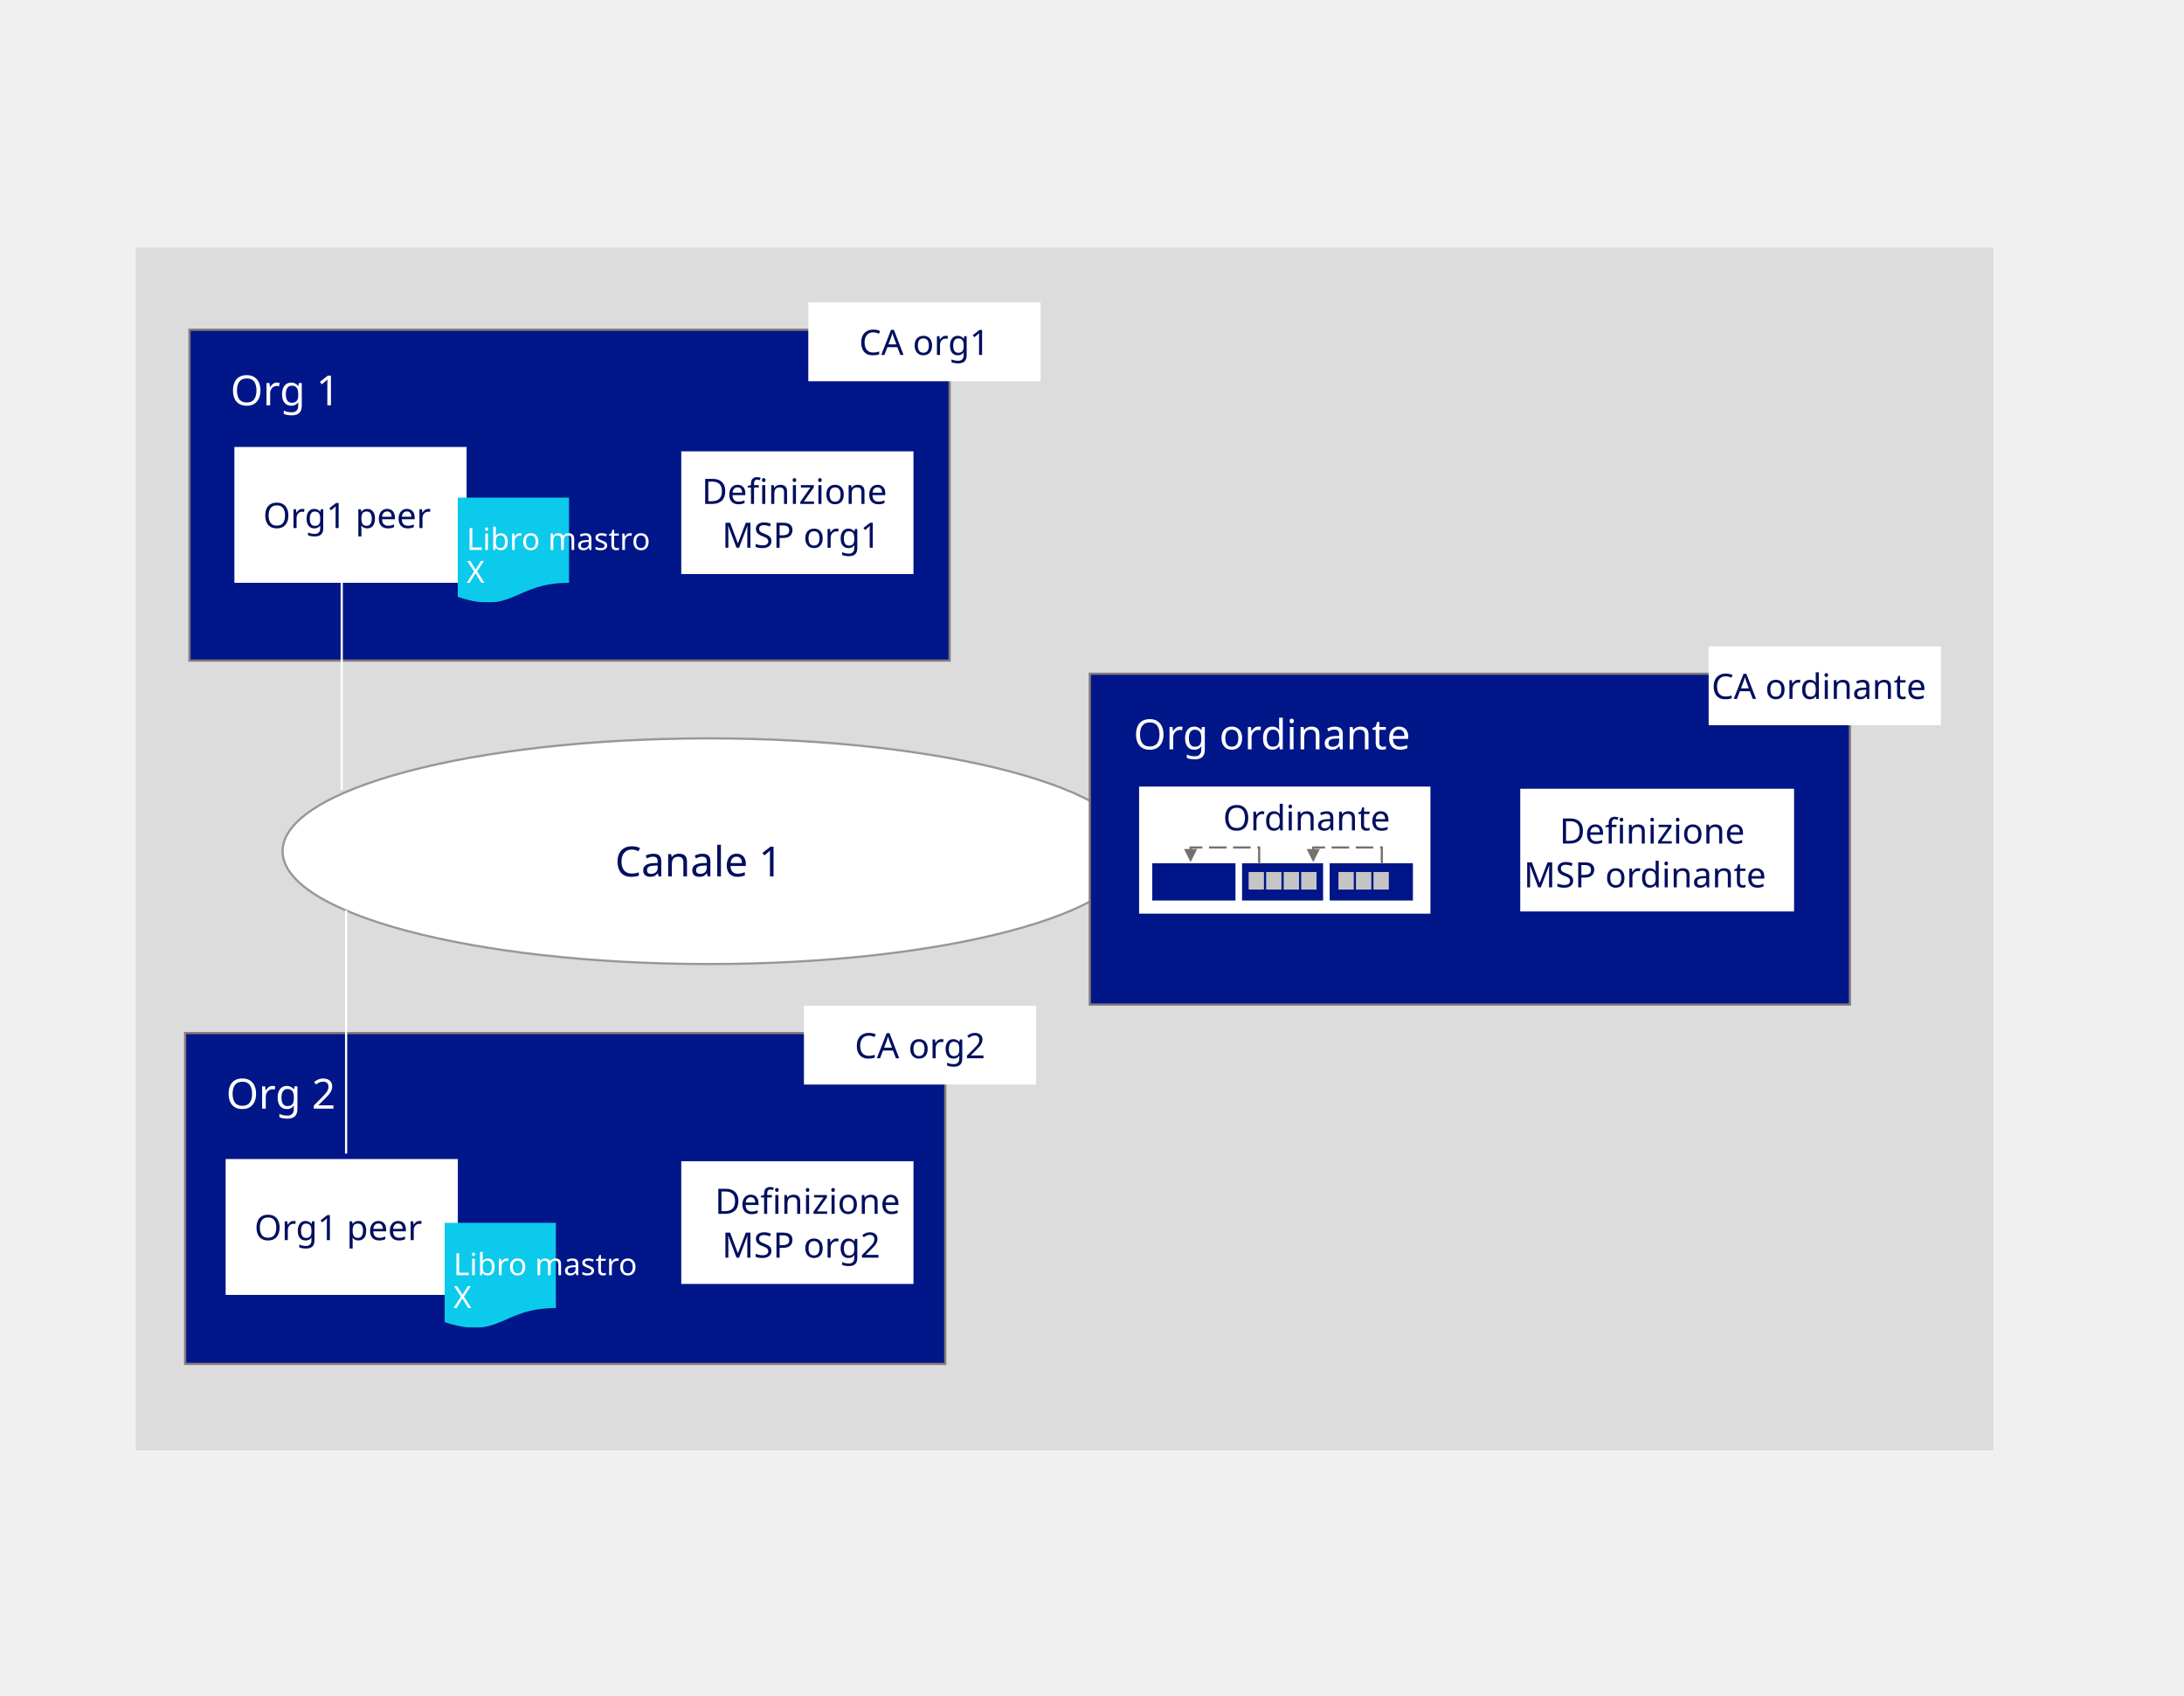
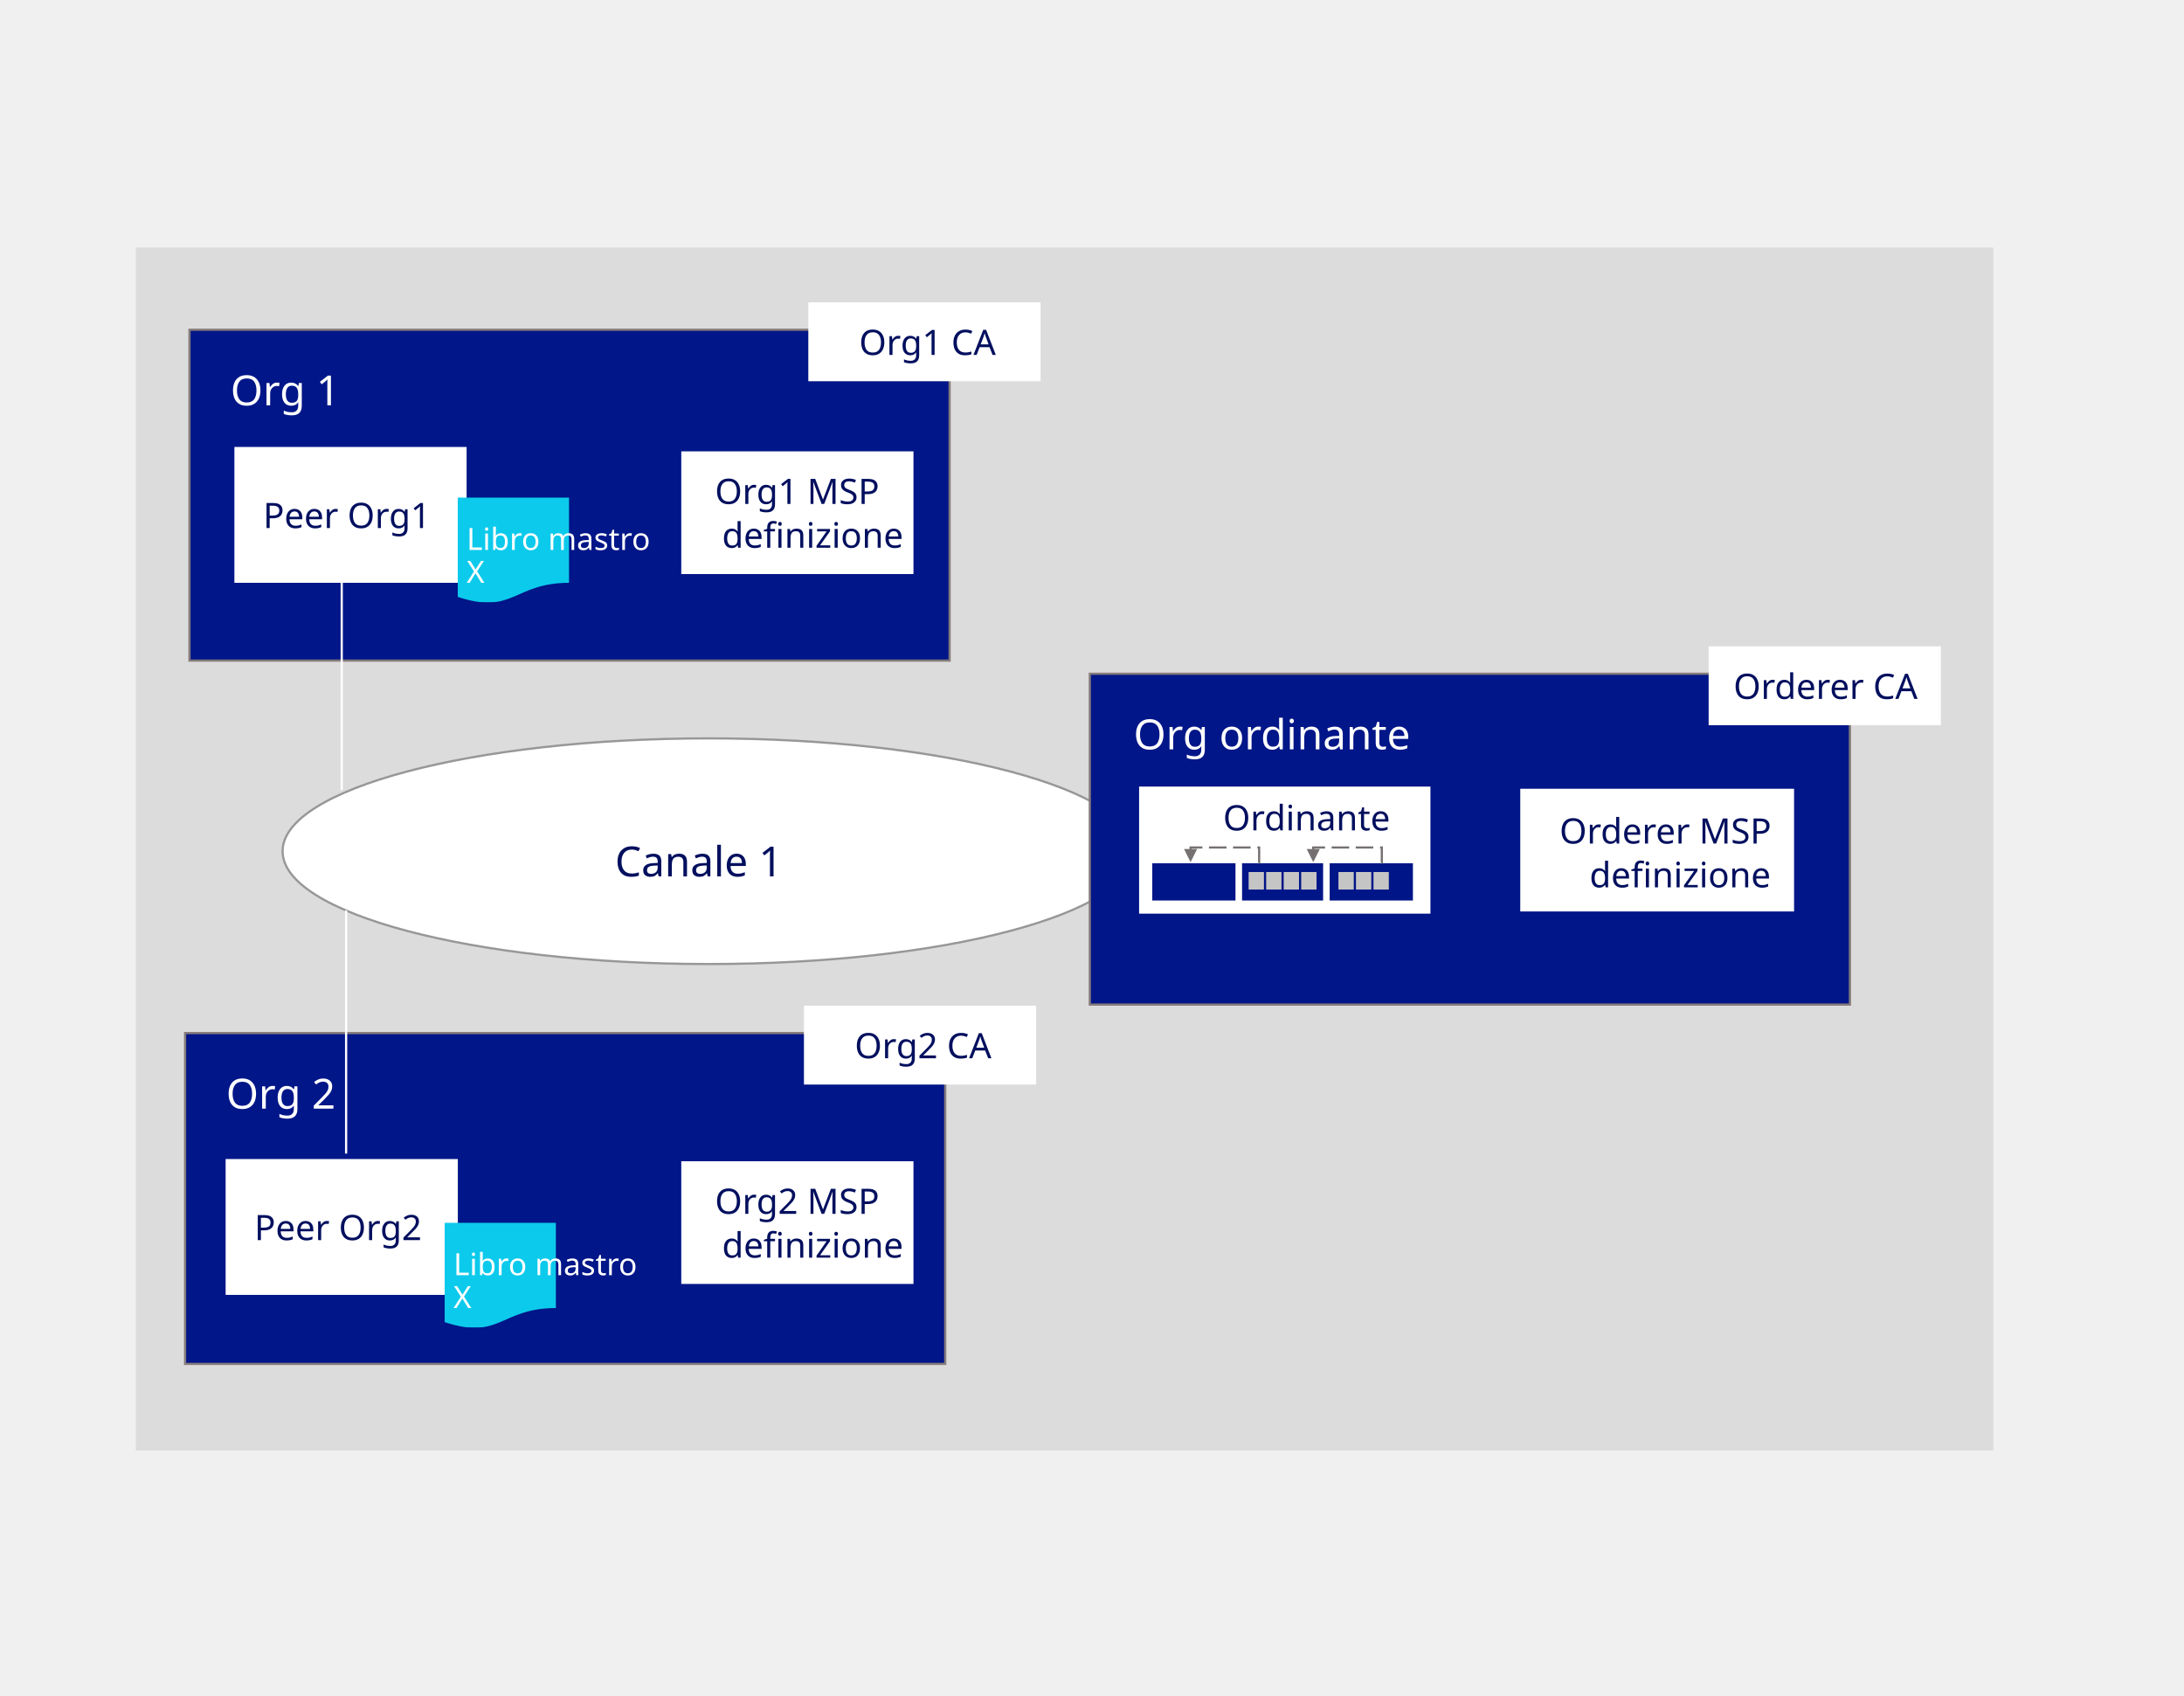
<svg xmlns="http://www.w3.org/2000/svg" version="1.1" id="Layer_1" x="0px" y="0px" viewBox="0 0 997 774" style="enable-background:new 0 0 997 774;" xml:space="preserve">
-   <defs id="defs128" />
-   <style type="text/css" id="style2">
+   <style type="text/css">
	.st0{fill:#DCDCDC;stroke:#DCDCDC;}
	.st1{fill:#5A6872;}
	.st2{fill:#011688;stroke:#857B7B;}
	.st3{fill:#FFFFFF;}
	.st4{font-family:'IBMPlexSans-Medium';}
	.st5{font-size:19px;}
	.st6{fill:#FFFFFF;stroke:#FFFFFF;}
	.st7{fill:#010F5E;}
	.st8{font-size:16px;}
	.st9{filter:url(#Adobe_OpacityMaskFilter);}
	.st10{mask:url(#mask-2_1_);fill:#0CCAEB;}
	.st11{filter:url(#Adobe_OpacityMaskFilter_1_);}
	.st12{mask:url(#mask-4_1_);fill:#0CCAEB;}
	.st13{font-size:14px;}
	.st14{fill:#FFFFFF;stroke:#979797;}
	.st15{fill:#011688;}
	.st16{filter:url(#Adobe_OpacityMaskFilter_2_);}
	.st17{mask:url(#mask-6_1_);fill:none;stroke:#001588;}
	.st18{fill:#001588;}
	.st19{fill:#C5C5C5;}
	.st20{fill:#767171;}
	.st21{stroke:#FFFFFF;}
</style>
  <rect id="Rectangle" x="62.5" y="113.5" class="st0" width="847" height="548" />
  <g id="UI-Icon_x2F_checkmark--outline_x2F__x24_ui-05" transform="translate(321, 255)">
    <path id="Oval-2" class="st1" d="M8,14.5c3.6,0,6.5-2.9,6.5-6.5S11.6,1.5,8,1.5S1.5,4.4,1.5,8S4.4,14.5,8,14.5z M8,16   c-4.4,0-8-3.6-8-8s3.6-8,8-8s8,3.6,8,8S12.4,16,8,16z" />
    <polygon id="check" class="st1" points="11.3,4.7 12.7,6.1 6.8,12 3.3,8.6 4.7,7.2 6.8,9.2  " />
  </g>
  <rect id="Rectangle_1_" x="86.5" y="150.5" class="st2" width="347" height="151" />
-   <text transform="matrix(1 0 0 1 105.206 185)" class="st3 st4 st5" id="text13">Org 1</text>
+   <text transform="matrix(1 0 0 1 105.206 185)" class="st3 st4 st5">Org 1</text>
  <rect id="Rectangle_2_" x="369.5" y="138.5" class="st6" width="105" height="35" />
-   <text transform="matrix(1 0 0 1 392.176 162)" class="st7 st4 st8" id="text16">CA org1</text>
+   <text transform="matrix(1 0 0 1 392.176 162)" class="st7 st4 st8">Org1 CA</text>
  <rect id="Rectangle_3_" x="311.5" y="206.5" class="st6" width="105" height="55" />
-   <text class="st7 st4 st8" id="text19" x="320.368" y="230" style="font-size:16px;font-family:IBMPlexSans-Medium;fill:#010f5e">Definizione </text>
-   <text transform="matrix(1 0 0 1 329.616 250)" class="st7 st4 st8" id="text21">MSP org1</text>
+   <text transform="matrix(1 0 0 1 326.368 230)" class="st7 st4 st8">Org1 MSP </text>
+   <text transform="matrix(1 0 0 1 329.616 250)" class="st7 st4 st8">definizione</text>
  <rect id="Rectangle_4_" x="84.5" y="471.5" class="st2" width="347" height="151" />
-   <text transform="matrix(1 0 0 1 103.206 506)" class="st3 st4 st5" id="text24">Org 2</text>
+   <text transform="matrix(1 0 0 1 103.206 506)" class="st3 st4 st5">Org 2</text>
  <rect id="Rectangle_5_" x="103.5" y="529.5" class="st6" width="105" height="61" />
-   <text transform="matrix(1 0 0 1 116.124 566)" class="st7 st4 st8" id="text27">Org1 peer</text>
+   <text transform="matrix(1 0 0 1 116.124 566)" class="st7 st4 st8">Peer Org2</text>
  <rect id="Rectangle_6_" x="367.5" y="459.5" class="st6" width="105" height="35" />
-   <text transform="matrix(1 0 0 1 390.176 483)" class="st7 st4 st8" id="text30">CA org2</text>
+   <text transform="matrix(1 0 0 1 390.176 483)" class="st7 st4 st8">Org2 CA</text>
  <rect id="Rectangle_7_" x="311.5" y="530.5" class="st6" width="105" height="55" />
-   <text transform="matrix(1 0 0 1 326.368 554)" class="st7 st4 st8" id="text33">Definizione </text>
-   <text transform="matrix(1 0 0 1 329.616 574)" class="st7 st4 st8" id="text35">MSP org2</text>
+   <text transform="matrix(1 0 0 1 326.368 554)" class="st7 st4 st8">Org2 MSP </text>
+   <text transform="matrix(1 0 0 1 329.616 574)" class="st7 st4 st8">definizione</text>
  <rect id="Rectangle_8_" x="107.5" y="204.5" class="st6" width="105" height="61" />
  <g id="Group-3" transform="translate(208, 227)">
-     <g id="Clip-2" />
-     <defs id="defs42">
+     <g id="Clip-2">
+ 	</g>
+     <defs>
      <filter id="Adobe_OpacityMaskFilter" filterUnits="userSpaceOnUse" x="0.9" y="0" width="51" height="48">
-         <feColorMatrix type="matrix" values="1 0 0 0 0  0 1 0 0 0  0 0 1 0 0  0 0 0 1 0" id="feColorMatrix39" />
+         <feColorMatrix type="matrix" values="1 0 0 0 0  0 1 0 0 0  0 0 1 0 0  0 0 0 1 0" />
      </filter>
    </defs>
    <mask maskUnits="userSpaceOnUse" x="0.9" y="0" width="51" height="48" id="mask-2_1_">
-       <g class="st9" id="g45">
+       <g class="st9">
        <polygon id="path-1_1_" class="st3" points="0.9,0 51.9,0 51.9,48 0.9,48    " />
      </g>
    </mask>
-     <path id="Fill-1" class="st10" d="M0.9,0h51v39c-25.5,0-25.5,14.9-51,6.4V0z" mask="url(#mask-2_1_)" />
+     <path id="Fill-1" class="st10" d="M0.9,0h51v39c-25.5,0-25.5,14.9-51,6.4V0z" />
  </g>
  <g id="Group-3-Copy" transform="translate(202, 558)">
-     <g id="Clip-2_1_" />
-     <defs id="defs54">
+     <g id="Clip-2_1_">
+ 	</g>
+     <defs>
      <filter id="Adobe_OpacityMaskFilter_1_" filterUnits="userSpaceOnUse" x="0.9" y="0" width="51" height="48">
-         <feColorMatrix type="matrix" values="1 0 0 0 0  0 1 0 0 0  0 0 1 0 0  0 0 0 1 0" id="feColorMatrix51" />
+         <feColorMatrix type="matrix" values="1 0 0 0 0  0 1 0 0 0  0 0 1 0 0  0 0 0 1 0" />
      </filter>
    </defs>
    <mask maskUnits="userSpaceOnUse" x="0.9" y="0" width="51" height="48" id="mask-4_1_">
-       <g class="st11" id="g57">
+       <g class="st11">
        <polygon id="path-3_1_" class="st3" points="0.9,0 51.9,0 51.9,48 0.9,48    " />
      </g>
    </mask>
-     <path id="Fill-1_1_" class="st12" d="M0.9,0h51v39c-25.5,0-25.5,14.9-51,6.4V0z" mask="url(#mask-4_1_)" />
+     <path id="Fill-1_1_" class="st12" d="M0.9,0h51v39c-25.5,0-25.5,14.9-51,6.4V0z" />
  </g>
-   <text transform="matrix(1 0 0 1 120.124 241)" class="st7 st4 st8" id="text62">Org1 peer</text>
-   <text transform="matrix(1 0 0 1 213 251)" class="st3 st4 st13" id="text64">Libro mastro</text>
-   <text transform="matrix(1 0 0 1 256.6936 251)" class="st3 st4 st13" id="text66" />
-   <text transform="matrix(1 0 0 1 213 266)" class="st3 st4 st13" id="text68">X</text>
-   <text transform="matrix(1 0 0 1 207 582)" class="st3 st4 st13" id="text70">Libro mastro</text>
-   <text transform="matrix(1 0 0 1 250.6936 582)" class="st3 st4 st13" id="text72" />
-   <text transform="matrix(1 0 0 1 207 597)" class="st3 st4 st13" id="text74">X</text>
+   <text transform="matrix(1 0 0 1 120.124 241)" class="st7 st4 st8">Peer Org1</text>
+   <text transform="matrix(1 0 0 1 213 251)" class="st3 st4 st13">Libro mastro</text>
+   <text transform="matrix(1 0 0 1 256.6936 251)" class="st3 st4 st13"> </text>
+   <text transform="matrix(1 0 0 1 213 266)" class="st3 st4 st13">X</text>
+   <text transform="matrix(1 0 0 1 207 582)" class="st3 st4 st13">Libro mastro</text>
+   <text transform="matrix(1 0 0 1 250.6936 582)" class="st3 st4 st13"> </text>
+   <text transform="matrix(1 0 0 1 207 597)" class="st3 st4 st13">X</text>
  <ellipse id="Oval" class="st14" cx="323.5" cy="388.5" rx="194.5" ry="51.5" />
-   <text transform="matrix(1 0 0 1 280.7465 400)" class="st7 st4 st5" id="text77">Canale 1</text>
+   <text transform="matrix(1 0 0 1 280.7465 400)" class="st7 st4 st5">Canale 1</text>
  <rect id="Rectangle_9_" x="497.5" y="307.5" class="st2" width="347" height="151" />
-   <text transform="matrix(1 0 0 1 517.447 342)" class="st3 st4 st5" id="text80">Org ordinante</text>
+   <text transform="matrix(1 0 0 1 517.447 342)" class="st3 st4 st5">Org ordinante</text>
  <rect id="Rectangle_10_" x="780.5" y="295.5" class="st6" width="105" height="35" />
-   <text class="st7 st4 st8" id="text83" x="781.34" y="319" style="font-size:16px;font-family:IBMPlexSans-Medium;fill:#010f5e">CA ordinante</text>
+   <text transform="matrix(1 0 0 1 791.34 319)" class="st7 st4 st8">Orderer CA</text>
  <rect id="Rectangle_11_" x="694.5" y="360.5" class="st6" width="124" height="55" />
-   <text transform="matrix(1 0 0 1 711.92 385)" class="st7 st4 st8" id="text86">Definizione </text>
-   <text class="st7 st4 st8" id="text88" x="695.616" y="405" style="font-size:16px;font-family:IBMPlexSans-Medium;fill:#010f5e">MSP ordinante</text>
+   <text transform="matrix(1 0 0 1 711.92 385)" class="st7 st4 st8">Orderer MSP </text>
+   <text transform="matrix(1 0 0 1 725.616 405)" class="st7 st4 st8">definizione</text>
  <rect id="Rectangle_12_" x="526" y="402" class="st15" width="10" height="10" />
  <g id="Group-18" transform="translate(518, 357)">
    <g id="Group-5">
      <polygon id="Fill-1_2_" class="st3" points="1.5,1.5 135.5,1.5 135.5,60.5 1.5,60.5   " />
-       <g id="Clip-4" />
-       <defs id="defs96">
+       <g id="Clip-4">
+ 		</g>
+       <defs>
        <filter id="Adobe_OpacityMaskFilter_2_" filterUnits="userSpaceOnUse" x="1" y="1" width="135" height="60">
-           <feColorMatrix type="matrix" values="1 0 0 0 0  0 1 0 0 0  0 0 1 0 0  0 0 0 1 0" id="feColorMatrix93" />
+           <feColorMatrix type="matrix" values="1 0 0 0 0  0 1 0 0 0  0 0 1 0 0  0 0 0 1 0" />
        </filter>
      </defs>
      <mask maskUnits="userSpaceOnUse" x="1" y="1" width="135" height="60" id="mask-6_1_">
-         <g class="st16" id="g99">
+         <g class="st16">
          <polygon id="path-5_1_" class="st3" points="0,62 137,62 137,0 0,0     " />
        </g>
      </mask>
-       <polygon id="Stroke-3" class="st17" points="1.5,60.5 135.5,60.5 135.5,1.5 1.5,1.5   " mask="url(#mask-6_1_)" />
+       <polygon id="Stroke-3" class="st17" points="1.5,60.5 135.5,60.5 135.5,1.5 1.5,1.5   " />
    </g>
    <polygon id="Fill-6" class="st18" points="8,54 46,54 46,37 8,37  " />
    <polygon id="Fill-7" class="st18" points="89,54 127,54 127,37 89,37  " />
    <polygon id="Fill-8" class="st18" points="49,54 86,54 86,37 49,37  " />
    <polygon id="Fill-9" class="st19" points="52,49 59,49 59,41 52,41  " />
    <polygon id="Fill-10" class="st19" points="60,49 67,49 67,41 60,41  " />
    <polygon id="Fill-11" class="st19" points="68,49 75,49 75,41 68,41  " />
    <polygon id="Fill-12" class="st19" points="76,49 83,49 83,41 76,41  " />
    <path id="Fill-13" class="st20" d="M56.5,36.2h0.3l-0.5,0.5v-6.9l0.5,0.5h-0.8v-1h1.3v7.9h-0.8V36.2z M44.9,30.3h8v-1h-8V30.3z    M33.9,30.3h8v-1h-8V30.3z M30.9,30.3h-5.4l0.5-0.5v1.7h-1v-2.2h5.9V30.3z M28.5,30.5l-3,6l-3-6H28.5z" />
    <path id="Fill-14" class="st20" d="M112.5,36.2h0.3l-0.5,0.5v-6.9l0.5,0.5h-0.8v-1h1.3v7.9h-0.8V36.2z M100.9,30.3h8v-1h-8V30.3z    M89.9,30.3h8v-1h-8V30.3z M86.9,30.3h-5.4l0.5-0.5v1.7h-1v-2.2h5.9V30.3z M84.5,30.5l-3,6l-3-6H84.5z" />
    <polygon id="Fill-15" class="st19" points="93,49 100,49 100,41 93,41  " />
    <polygon id="Fill-16" class="st19" points="101,49 108,49 108,41 101,41  " />
    <polygon id="Fill-17" class="st19" points="109,49 116,49 116,41 109,41  " />
  </g>
-   <text transform="matrix(1 0 0 1 558.324 379)" class="st7 st4 st8" id="text117">Ordinante</text>
-   <g id="g123">
-     <line class="st21" x1="156" y1="265.5" x2="156" y2="360.5" id="line119" />
-     <line class="st21" x1="158" y1="415.5" x2="158" y2="526.5" id="line121" />
+   <text transform="matrix(1 0 0 1 558.324 379)" class="st7 st4 st8">Ordinante</text>
+   <g>
+     <line class="st21" x1="156" y1="265.5" x2="156" y2="360.5" />
+     <line class="st21" x1="158" y1="415.5" x2="158" y2="526.5" />
  </g>
</svg>
